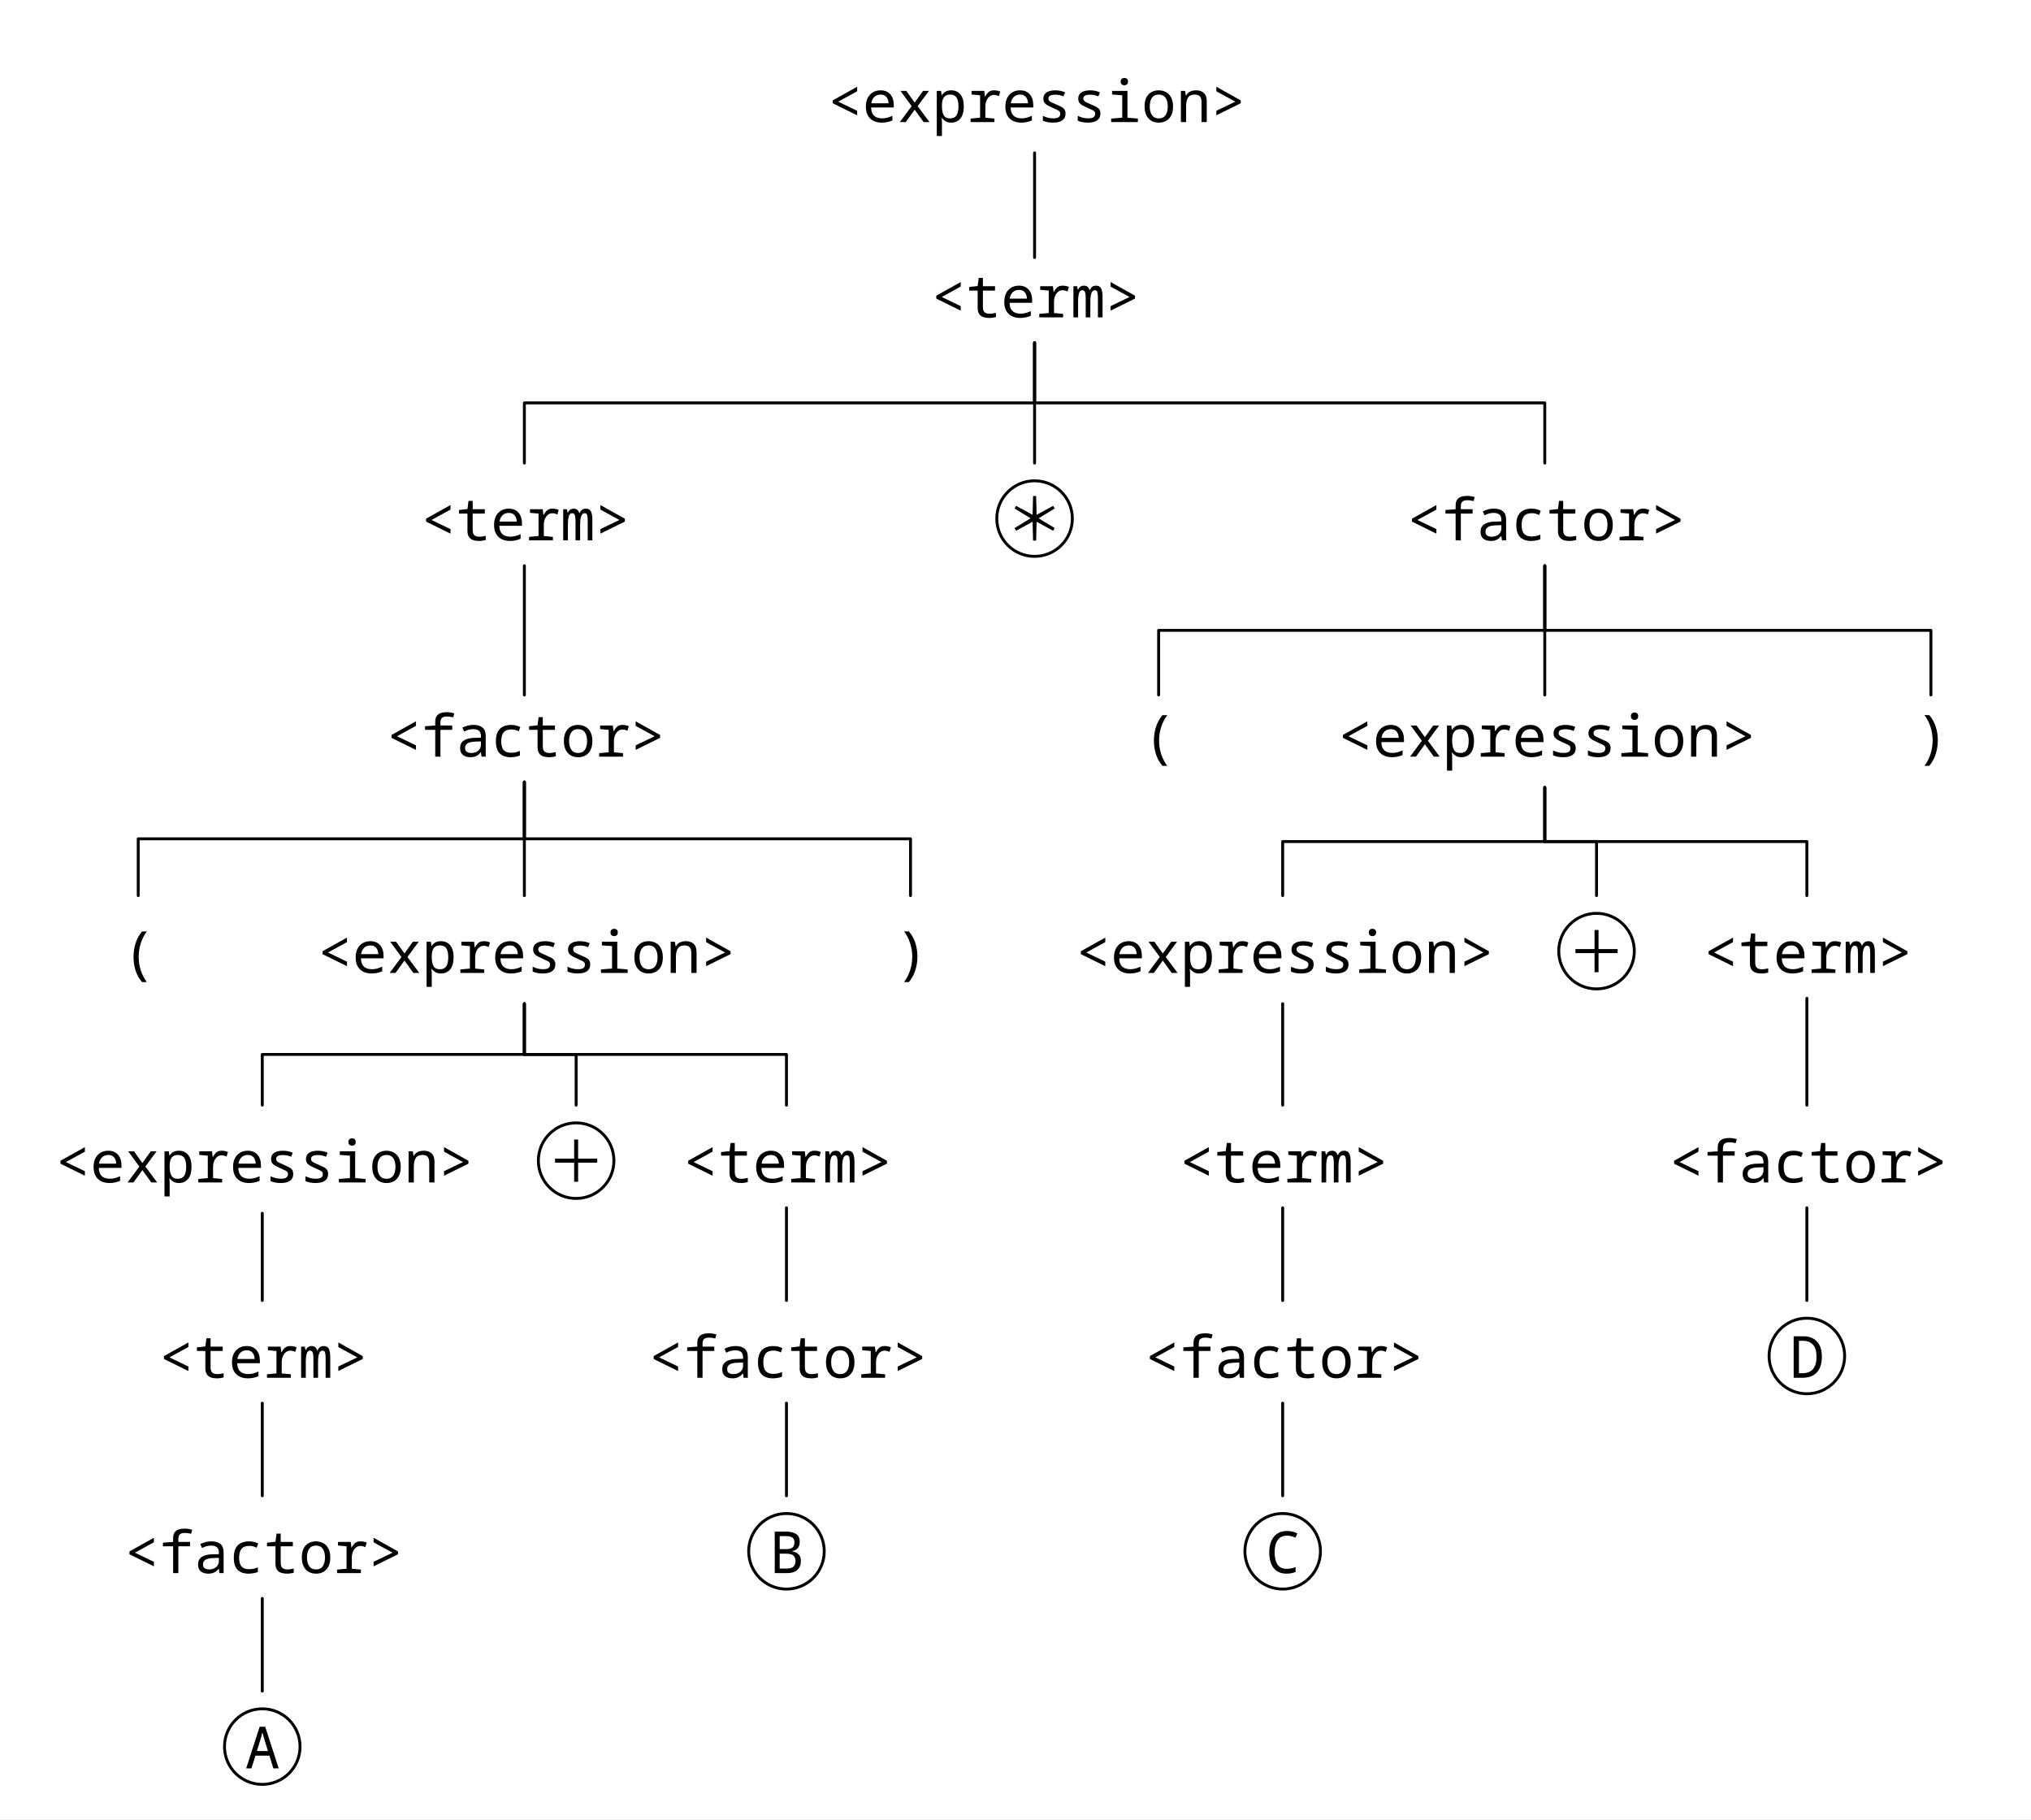
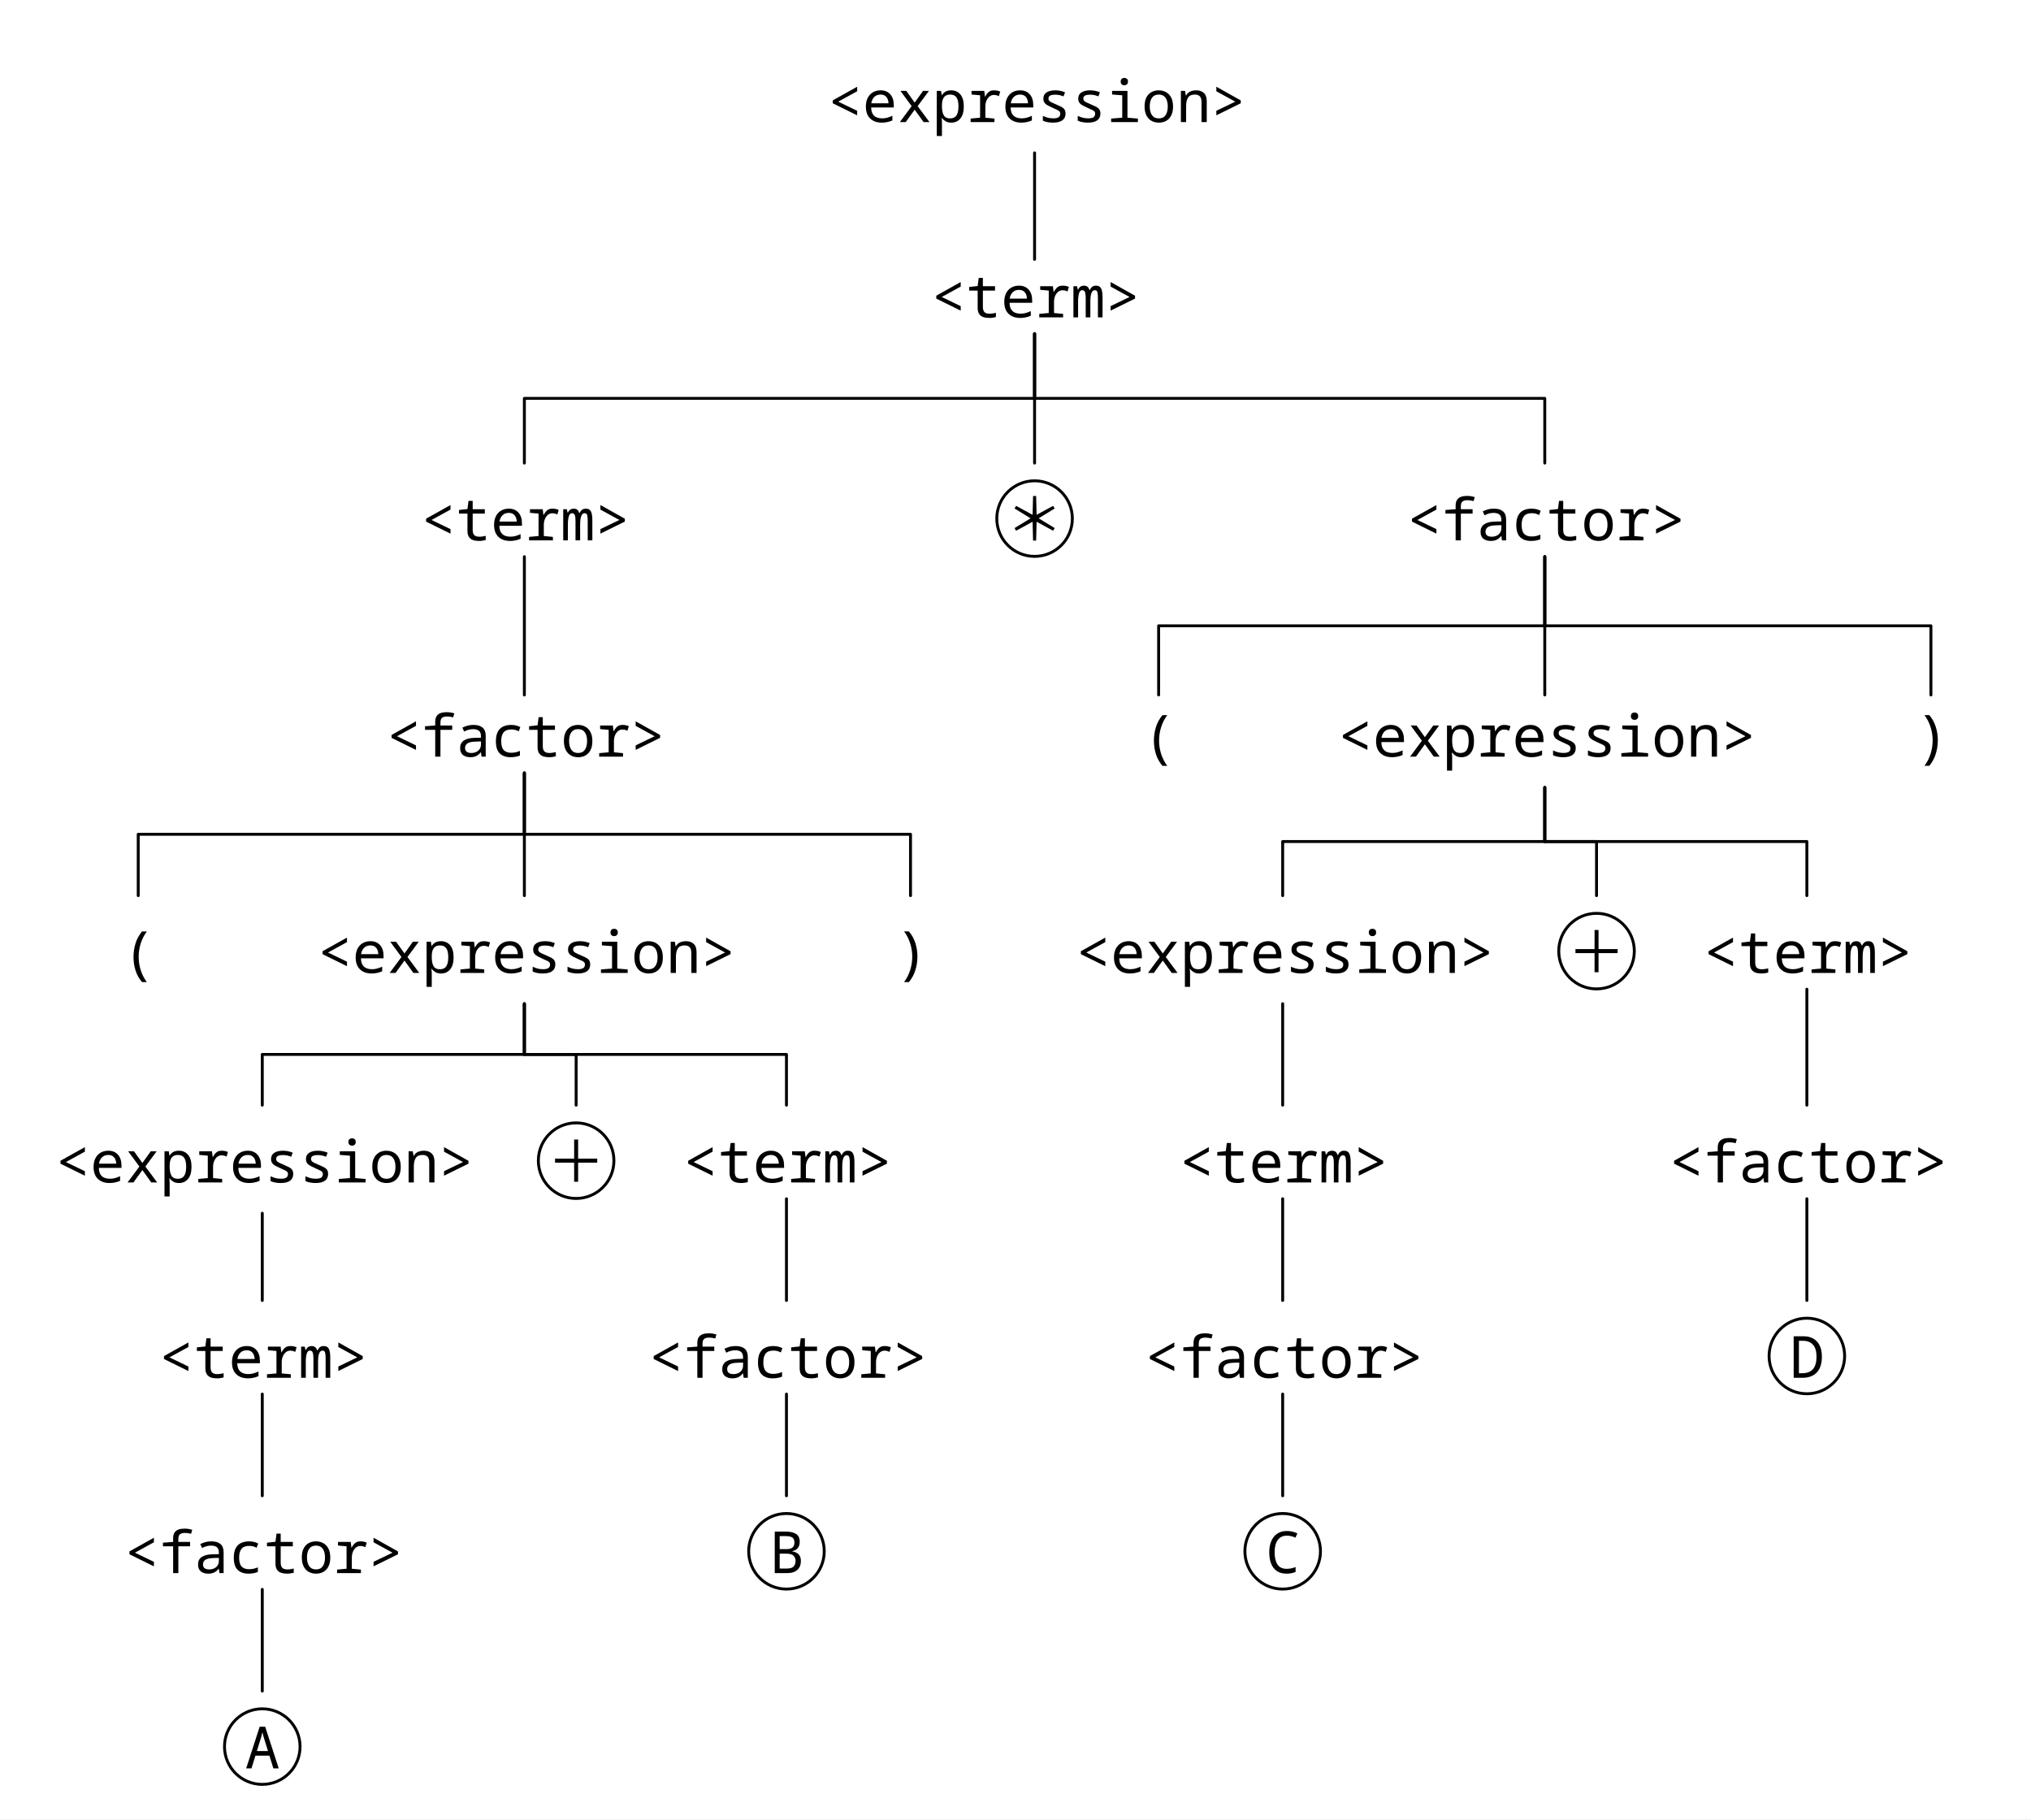
<svg xmlns="http://www.w3.org/2000/svg" width="1118.2" height="1001.504" viewBox="-15.2, 0, 1118.2, 1001.504" version="1.1">
  <defs>
    <marker id="arrow" markerUnits="userSpaceOnUse" viewBox="0 0 10 10" refX="10" refY="5" markerWidth="15.2" markerHeight="15.2" orient="auto">
      <path d="M 0 0 L 10 5 L 0 10" fill="black" />
    </marker>
    <marker id="arrowStart" markerUnits="userSpaceOnUse" viewBox="0 0 10 10" refX="0" refY="5" markerWidth="15.2" markerHeight="15.2" orient="auto">
      <path d="M 10 0 L 0 5 L 10 10" fill="black" />
    </marker>
    <marker id="arrowBackward" markerUnits="userSpaceOnUse" viewBox="0 0 10 10" refX="5" refY="5" markerWidth="15.2" markerHeight="15.2" orient="auto">
      <path d="M 0 0 L 10 5 L 0 10 z" fill="black" />
    </marker>
    <marker id="arrowForward" markerUnits="userSpaceOnUse" viewBox="0 0 10 10" refX="5" refY="5" markerWidth="15.2" markerHeight="15.2" orient="auto">
      <path d="M 10 0 L 0 5 L 10 10 z" fill="black" />
    </marker>
    <marker id="arrowBothways" markerUnits="userSpaceOnUse" viewBox="0 0 30 10" refX="15" refY="5" markerWidth="45.6" markerHeight="15.2" orient="auto">
      <path d="M 0 5 L 10 0 L 10 5 L 20 5 L 20 0 L 30 5 L 20 10 L 20 5 L 10 5 L 10 10 z" fill="black" />
    </marker>
    <pattern id="hatchBlack" x="10" y="10" width="10.0" height="10.0" patternUnits="userSpaceOnUse" patternTransform="rotate(45)">
      <line x1="0" y="0" x2="0" y2="10.0" stroke="black" stroke-width="4.0" />
    </pattern>
    <pattern id="hatchForNode" x="10" y="10" width="10.0" height="10.0" patternUnits="userSpaceOnUse" patternTransform="rotate(45)">
      <line x1="0" y="0" x2="0" y2="10.0" stroke="black" stroke-width="4.0" />
    </pattern>
    <pattern id="hatchForLeaf" x="10" y="10" width="10.0" height="10.0" patternUnits="userSpaceOnUse" patternTransform="rotate(45)">
      <line x1="0" y="0" x2="0" y2="10.0" stroke="black" stroke-width="4.0" />
    </pattern>
  </defs>
  <rect x="-15.2" y="0" width="1118.2" height="1001.504" stroke="none" fill="white" />
  <text white-space="pre" alignment-baseline="text-top" style="fill: black; stroke-width: 0; font-size: 32px;" x="440.4" y="67.2">
    <tspan x="440.4" y="67.2" style="" text-decoration="" font-family="'Noto Sans Mono', 'Noto Sans JP', 'Noto Sans Mono CJK JP', 'Noto Sans Arabic', 'Noto Sans Hebrew', 'Noto Sans Devanagari', 'Noto Sans Thai', 'Noto Sans Khmer', 'Noto Sans Math', monospace">&lt;expression&gt;</tspan>
  </text>
  <text white-space="pre" alignment-baseline="text-top" style="fill: black; stroke-width: 0; font-size: 32px;" x="497.4" y="174.72">
    <tspan x="497.4" y="174.72" style="" text-decoration="" font-family="'Noto Sans Mono', 'Noto Sans JP', 'Noto Sans Mono CJK JP', 'Noto Sans Arabic', 'Noto Sans Hebrew', 'Noto Sans Devanagari', 'Noto Sans Thai', 'Noto Sans Khmer', 'Noto Sans Math', monospace">&lt;term&gt;</tspan>
  </text>
  <text white-space="pre" alignment-baseline="text-top" style="fill: black; stroke-width: 0; font-size: 32px;" x="216.5" y="297.482">
    <tspan x="216.5" y="297.482" style="" text-decoration="" font-family="'Noto Sans Mono', 'Noto Sans JP', 'Noto Sans Mono CJK JP', 'Noto Sans Arabic', 'Noto Sans Hebrew', 'Noto Sans Devanagari', 'Noto Sans Thai', 'Noto Sans Khmer', 'Noto Sans Math', monospace">&lt;term&gt;</tspan>
  </text>
  <text white-space="pre" alignment-baseline="text-top" style="fill: black; stroke-width: 0; font-size: 32px;" x="197.5" y="416.538">
    <tspan x="197.5" y="416.538" style="" text-decoration="" font-family="'Noto Sans Mono', 'Noto Sans JP', 'Noto Sans Mono CJK JP', 'Noto Sans Arabic', 'Noto Sans Hebrew', 'Noto Sans Devanagari', 'Noto Sans Thai', 'Noto Sans Khmer', 'Noto Sans Math', monospace">&lt;factor&gt;</tspan>
  </text>
  <text white-space="pre" alignment-baseline="text-top" style="fill: black; stroke-width: 0; font-size: 32px;" x="51.4" y="535.594">
    <tspan x="51.9" y="535.594" style="" text-decoration="" font-family="'Noto Sans Mono', 'Noto Sans JP', 'Noto Sans Mono CJK JP', 'Noto Sans Arabic', 'Noto Sans Hebrew', 'Noto Sans Devanagari', 'Noto Sans Thai', 'Noto Sans Khmer', 'Noto Sans Math', monospace">(</tspan>
  </text>
  <text white-space="pre" alignment-baseline="text-top" style="fill: black; stroke-width: 0; font-size: 32px;" x="159.5" y="535.594">
    <tspan x="159.5" y="535.594" style="" text-decoration="" font-family="'Noto Sans Mono', 'Noto Sans JP', 'Noto Sans Mono CJK JP', 'Noto Sans Arabic', 'Noto Sans Hebrew', 'Noto Sans Devanagari', 'Noto Sans Thai', 'Noto Sans Khmer', 'Noto Sans Math', monospace">&lt;expression&gt;</tspan>
  </text>
  <text white-space="pre" alignment-baseline="text-top" style="fill: black; stroke-width: 0; font-size: 32px;" x="15.2" y="650.944">
    <tspan x="15.2" y="650.944" style="" text-decoration="" font-family="'Noto Sans Mono', 'Noto Sans JP', 'Noto Sans Mono CJK JP', 'Noto Sans Arabic', 'Noto Sans Hebrew', 'Noto Sans Devanagari', 'Noto Sans Thai', 'Noto Sans Khmer', 'Noto Sans Math', monospace">&lt;expression&gt;</tspan>
  </text>
  <text white-space="pre" alignment-baseline="text-top" style="fill: black; stroke-width: 0; font-size: 32px;" x="72.2" y="758.464">
    <tspan x="72.2" y="758.464" style="" text-decoration="" font-family="'Noto Sans Mono', 'Noto Sans JP', 'Noto Sans Mono CJK JP', 'Noto Sans Arabic', 'Noto Sans Hebrew', 'Noto Sans Devanagari', 'Noto Sans Thai', 'Noto Sans Khmer', 'Noto Sans Math', monospace">&lt;term&gt;</tspan>
  </text>
  <text white-space="pre" alignment-baseline="text-top" style="fill: black; stroke-width: 0; font-size: 32px;" x="53.2" y="865.984">
    <tspan x="53.2" y="865.984" style="" text-decoration="" font-family="'Noto Sans Mono', 'Noto Sans JP', 'Noto Sans Mono CJK JP', 'Noto Sans Arabic', 'Noto Sans Hebrew', 'Noto Sans Devanagari', 'Noto Sans Thai', 'Noto Sans Khmer', 'Noto Sans Math', monospace">&lt;factor&gt;</tspan>
  </text>
  <text white-space="pre" alignment-baseline="text-top" style="fill: black; stroke-width: 0; font-size: 32px;" x="108.4" y="973.504">
    <tspan x="119.7" y="973.504" style="" text-decoration="" font-family="'Noto Sans Mono', 'Noto Sans JP', 'Noto Sans Mono CJK JP', 'Noto Sans Arabic', 'Noto Sans Hebrew', 'Noto Sans Devanagari', 'Noto Sans Thai', 'Noto Sans Khmer', 'Noto Sans Math', monospace">A</tspan>
  </text>
  <text white-space="pre" alignment-baseline="text-top" style="fill: black; stroke-width: 0; font-size: 32px;" x="281.2" y="650.944">
    <tspan x="286.0" y="650.944" style="" text-decoration="" font-family="'Noto Sans Mono', 'Noto Sans JP', 'Noto Sans Mono CJK JP', 'Noto Sans Arabic', 'Noto Sans Hebrew', 'Noto Sans Devanagari', 'Noto Sans Thai', 'Noto Sans Khmer', 'Noto Sans Math', monospace">＋</tspan>
  </text>
  <text white-space="pre" alignment-baseline="text-top" style="fill: black; stroke-width: 0; font-size: 32px;" x="360.8" y="650.944">
    <tspan x="360.8" y="650.944" style="" text-decoration="" font-family="'Noto Sans Mono', 'Noto Sans JP', 'Noto Sans Mono CJK JP', 'Noto Sans Arabic', 'Noto Sans Hebrew', 'Noto Sans Devanagari', 'Noto Sans Thai', 'Noto Sans Khmer', 'Noto Sans Math', monospace">&lt;term&gt;</tspan>
  </text>
  <text white-space="pre" alignment-baseline="text-top" style="fill: black; stroke-width: 0; font-size: 32px;" x="341.8" y="758.464">
    <tspan x="341.8" y="758.464" style="" text-decoration="" font-family="'Noto Sans Mono', 'Noto Sans JP', 'Noto Sans Mono CJK JP', 'Noto Sans Arabic', 'Noto Sans Hebrew', 'Noto Sans Devanagari', 'Noto Sans Thai', 'Noto Sans Khmer', 'Noto Sans Math', monospace">&lt;factor&gt;</tspan>
  </text>
  <text white-space="pre" alignment-baseline="text-top" style="fill: black; stroke-width: 0; font-size: 32px;" x="397" y="865.984">
    <tspan x="408.3" y="865.984" style="" text-decoration="" font-family="'Noto Sans Mono', 'Noto Sans JP', 'Noto Sans Mono CJK JP', 'Noto Sans Arabic', 'Noto Sans Hebrew', 'Noto Sans Devanagari', 'Noto Sans Thai', 'Noto Sans Khmer', 'Noto Sans Math', monospace">B</tspan>
  </text>
  <text white-space="pre" alignment-baseline="text-top" style="fill: black; stroke-width: 0; font-size: 32px;" x="476.6" y="535.594">
    <tspan x="477.1" y="535.594" style="" text-decoration="" font-family="'Noto Sans Mono', 'Noto Sans JP', 'Noto Sans Mono CJK JP', 'Noto Sans Arabic', 'Noto Sans Hebrew', 'Noto Sans Devanagari', 'Noto Sans Thai', 'Noto Sans Khmer', 'Noto Sans Math', monospace">)</tspan>
  </text>
  <text white-space="pre" alignment-baseline="text-top" style="fill: black; stroke-width: 0; font-size: 32px;" x="533.6" y="297.482">
    <tspan x="538.4" y="297.482" style="" text-decoration="" font-family="'Noto Sans Mono', 'Noto Sans JP', 'Noto Sans Mono CJK JP', 'Noto Sans Arabic', 'Noto Sans Hebrew', 'Noto Sans Devanagari', 'Noto Sans Thai', 'Noto Sans Khmer', 'Noto Sans Math', monospace">＊</tspan>
  </text>
  <text white-space="pre" alignment-baseline="text-top" style="fill: black; stroke-width: 0; font-size: 32px;" x="759.3" y="297.482">
    <tspan x="759.3" y="297.482" style="" text-decoration="" font-family="'Noto Sans Mono', 'Noto Sans JP', 'Noto Sans Mono CJK JP', 'Noto Sans Arabic', 'Noto Sans Hebrew', 'Noto Sans Devanagari', 'Noto Sans Thai', 'Noto Sans Khmer', 'Noto Sans Math', monospace">&lt;factor&gt;</tspan>
  </text>
  <text white-space="pre" alignment-baseline="text-top" style="fill: black; stroke-width: 0; font-size: 32px;" x="613.2" y="416.538">
    <tspan x="613.7" y="416.538" style="" text-decoration="" font-family="'Noto Sans Mono', 'Noto Sans JP', 'Noto Sans Mono CJK JP', 'Noto Sans Arabic', 'Noto Sans Hebrew', 'Noto Sans Devanagari', 'Noto Sans Thai', 'Noto Sans Khmer', 'Noto Sans Math', monospace">(</tspan>
  </text>
  <text white-space="pre" alignment-baseline="text-top" style="fill: black; stroke-width: 0; font-size: 32px;" x="721.3" y="416.538">
    <tspan x="721.3" y="416.538" style="" text-decoration="" font-family="'Noto Sans Mono', 'Noto Sans JP', 'Noto Sans Mono CJK JP', 'Noto Sans Arabic', 'Noto Sans Hebrew', 'Noto Sans Devanagari', 'Noto Sans Thai', 'Noto Sans Khmer', 'Noto Sans Math', monospace">&lt;expression&gt;</tspan>
  </text>
  <text white-space="pre" alignment-baseline="text-top" style="fill: black; stroke-width: 0; font-size: 32px;" x="577.0" y="535.594">
    <tspan x="577.0" y="535.594" style="" text-decoration="" font-family="'Noto Sans Mono', 'Noto Sans JP', 'Noto Sans Mono CJK JP', 'Noto Sans Arabic', 'Noto Sans Hebrew', 'Noto Sans Devanagari', 'Noto Sans Thai', 'Noto Sans Khmer', 'Noto Sans Math', monospace">&lt;expression&gt;</tspan>
  </text>
  <text white-space="pre" alignment-baseline="text-top" style="fill: black; stroke-width: 0; font-size: 32px;" x="634.0" y="650.944">
    <tspan x="634.0" y="650.944" style="" text-decoration="" font-family="'Noto Sans Mono', 'Noto Sans JP', 'Noto Sans Mono CJK JP', 'Noto Sans Arabic', 'Noto Sans Hebrew', 'Noto Sans Devanagari', 'Noto Sans Thai', 'Noto Sans Khmer', 'Noto Sans Math', monospace">&lt;term&gt;</tspan>
  </text>
  <text white-space="pre" alignment-baseline="text-top" style="fill: black; stroke-width: 0; font-size: 32px;" x="615.0" y="758.464">
    <tspan x="615.0" y="758.464" style="" text-decoration="" font-family="'Noto Sans Mono', 'Noto Sans JP', 'Noto Sans Mono CJK JP', 'Noto Sans Arabic', 'Noto Sans Hebrew', 'Noto Sans Devanagari', 'Noto Sans Thai', 'Noto Sans Khmer', 'Noto Sans Math', monospace">&lt;factor&gt;</tspan>
  </text>
  <text white-space="pre" alignment-baseline="text-top" style="fill: black; stroke-width: 0; font-size: 32px;" x="670.2" y="865.984">
    <tspan x="681.5" y="865.984" style="" text-decoration="" font-family="'Noto Sans Mono', 'Noto Sans JP', 'Noto Sans Mono CJK JP', 'Noto Sans Arabic', 'Noto Sans Hebrew', 'Noto Sans Devanagari', 'Noto Sans Thai', 'Noto Sans Khmer', 'Noto Sans Math', monospace">C</tspan>
  </text>
  <text white-space="pre" alignment-baseline="text-top" style="fill: black; stroke-width: 0; font-size: 32px;" x="843" y="535.594">
    <tspan x="847.8" y="535.594" style="" text-decoration="" font-family="'Noto Sans Mono', 'Noto Sans JP', 'Noto Sans Mono CJK JP', 'Noto Sans Arabic', 'Noto Sans Hebrew', 'Noto Sans Devanagari', 'Noto Sans Thai', 'Noto Sans Khmer', 'Noto Sans Math', monospace">＋</tspan>
  </text>
  <text white-space="pre" alignment-baseline="text-top" style="fill: black; stroke-width: 0; font-size: 32px;" x="922.6" y="535.594">
    <tspan x="922.6" y="535.594" style="" text-decoration="" font-family="'Noto Sans Mono', 'Noto Sans JP', 'Noto Sans Mono CJK JP', 'Noto Sans Arabic', 'Noto Sans Hebrew', 'Noto Sans Devanagari', 'Noto Sans Thai', 'Noto Sans Khmer', 'Noto Sans Math', monospace">&lt;term&gt;</tspan>
  </text>
  <text white-space="pre" alignment-baseline="text-top" style="fill: black; stroke-width: 0; font-size: 32px;" x="903.6" y="650.944">
    <tspan x="903.6" y="650.944" style="" text-decoration="" font-family="'Noto Sans Mono', 'Noto Sans JP', 'Noto Sans Mono CJK JP', 'Noto Sans Arabic', 'Noto Sans Hebrew', 'Noto Sans Devanagari', 'Noto Sans Thai', 'Noto Sans Khmer', 'Noto Sans Math', monospace">&lt;factor&gt;</tspan>
  </text>
  <text white-space="pre" alignment-baseline="text-top" style="fill: black; stroke-width: 0; font-size: 32px;" x="958.8" y="758.464">
    <tspan x="970.1" y="758.464" style="" text-decoration="" font-family="'Noto Sans Mono', 'Noto Sans JP', 'Noto Sans Mono CJK JP', 'Noto Sans Arabic', 'Noto Sans Hebrew', 'Noto Sans Devanagari', 'Noto Sans Thai', 'Noto Sans Khmer', 'Noto Sans Math', monospace">D</tspan>
  </text>
  <text white-space="pre" alignment-baseline="text-top" style="fill: black; stroke-width: 0; font-size: 32px;" x="1038.4" y="416.538">
    <tspan x="1038.9" y="416.538" style="" text-decoration="" font-family="'Noto Sans Mono', 'Noto Sans JP', 'Noto Sans Mono CJK JP', 'Noto Sans Arabic', 'Noto Sans Hebrew', 'Noto Sans Devanagari', 'Noto Sans Thai', 'Noto Sans Khmer', 'Noto Sans Math', monospace">)</tspan>
  </text>
-   <polyline style="stroke:black; stroke-width:1.6; fill:none; stroke-linejoin:round; stroke-linecap:round;" points="554.4 141.76 554.4 112.96 554.4 112.96 554.4 84.16" />
-   <polyline style="stroke:black; stroke-width:1.6; fill:none; stroke-linejoin:round; stroke-linecap:round;" points="273.5 254.922 273.5 221.801 554.4 221.801 554.4 188.68" />
-   <polyline style="stroke:black; stroke-width:1.6; fill:none; stroke-linejoin:round; stroke-linecap:round;" points="554.4 254.922 554.4 221.801 554.4 221.801 554.4 188.68" />
-   <polyline style="stroke:black; stroke-width:1.6; fill:none; stroke-linejoin:round; stroke-linecap:round;" points="835.3 254.922 835.3 221.801 554.4 221.801 554.4 188.68" />
-   <polyline style="stroke:black; stroke-width:1.6; fill:none; stroke-linejoin:round; stroke-linecap:round;" points="273.5 382.578 273.5 347.01 273.5 347.01 273.5 311.442" />
-   <polyline style="stroke:black; stroke-width:1.6; fill:none; stroke-linejoin:round; stroke-linecap:round;" points="60.9 493.034 60.9 461.766 273.5 461.766 273.5 430.498" />
-   <polyline style="stroke:black; stroke-width:1.6; fill:none; stroke-linejoin:round; stroke-linecap:round;" points="273.5 493.034 273.5 461.766 273.5 461.766 273.5 430.498" />
-   <polyline style="stroke:black; stroke-width:1.6; fill:none; stroke-linejoin:round; stroke-linecap:round;" points="486.1 493.034 486.1 461.766 273.5 461.766 273.5 430.498" />
+   <polyline style="stroke:black; stroke-width:1.6; fill:none; stroke-linejoin:round; stroke-linecap:round;" points="554.4 142.76 554.4 113.46 554.4 113.46 554.4 84.16" />
+   <polyline style="stroke:black; stroke-width:1.6; fill:none; stroke-linejoin:round; stroke-linecap:round;" points="273.5 254.922 273.5 219.301 554.4 219.301 554.4 183.68" />
+   <polyline style="stroke:black; stroke-width:1.6; fill:none; stroke-linejoin:round; stroke-linecap:round;" points="554.4 254.922 554.4 219.301 554.4 219.301 554.4 183.68" />
+   <polyline style="stroke:black; stroke-width:1.6; fill:none; stroke-linejoin:round; stroke-linecap:round;" points="835.3 254.922 835.3 219.301 554.4 219.301 554.4 183.68" />
+   <polyline style="stroke:black; stroke-width:1.6; fill:none; stroke-linejoin:round; stroke-linecap:round;" points="273.5 382.578 273.5 344.51 273.5 344.51 273.5 306.442" />
+   <polyline style="stroke:black; stroke-width:1.6; fill:none; stroke-linejoin:round; stroke-linecap:round;" points="60.9 493.034 60.9 459.266 273.5 459.266 273.5 425.498" />
+   <polyline style="stroke:black; stroke-width:1.6; fill:none; stroke-linejoin:round; stroke-linecap:round;" points="273.5 493.034 273.5 459.266 273.5 459.266 273.5 425.498" />
+   <polyline style="stroke:black; stroke-width:1.6; fill:none; stroke-linejoin:round; stroke-linecap:round;" points="486.1 493.034 486.1 459.266 273.5 459.266 273.5 425.498" />
  <polyline style="stroke:black; stroke-width:1.6; fill:none; stroke-linejoin:round; stroke-linecap:round;" points="129.2 608.384 129.2 580.469 273.5 580.469 273.5 552.554" />
  <polyline style="stroke:black; stroke-width:1.6; fill:none; stroke-linejoin:round; stroke-linecap:round;" points="302.0 608.384 302.0 580.469 273.5 580.469 273.5 552.554" />
  <polyline style="stroke:black; stroke-width:1.6; fill:none; stroke-linejoin:round; stroke-linecap:round;" points="417.8 608.384 417.8 580.469 273.5 580.469 273.5 552.554" />
  <polyline style="stroke:black; stroke-width:1.6; fill:none; stroke-linejoin:round; stroke-linecap:round;" points="129.2 715.904 129.2 691.904 129.2 691.904 129.2 667.904" />
-   <polyline style="stroke:black; stroke-width:1.6; fill:none; stroke-linejoin:round; stroke-linecap:round;" points="129.2 823.424 129.2 797.924 129.2 797.924 129.2 772.424" />
-   <polyline style="stroke:black; stroke-width:1.6; fill:none; stroke-linejoin:round; stroke-linecap:round;" points="129.2 930.944 129.2 905.444 129.2 905.444 129.2 879.944" />
-   <polyline style="stroke:black; stroke-width:1.6; fill:none; stroke-linejoin:round; stroke-linecap:round;" points="417.8 715.904 417.8 690.404 417.8 690.404 417.8 664.904" />
-   <polyline style="stroke:black; stroke-width:1.6; fill:none; stroke-linejoin:round; stroke-linecap:round;" points="417.8 823.424 417.8 797.924 417.8 797.924 417.8 772.424" />
-   <polyline style="stroke:black; stroke-width:1.6; fill:none; stroke-linejoin:round; stroke-linecap:round;" points="622.7 382.578 622.7 347.01 835.3 347.01 835.3 311.442" />
-   <polyline style="stroke:black; stroke-width:1.6; fill:none; stroke-linejoin:round; stroke-linecap:round;" points="835.3 382.578 835.3 347.01 835.3 347.01 835.3 311.442" />
-   <polyline style="stroke:black; stroke-width:1.6; fill:none; stroke-linejoin:round; stroke-linecap:round;" points="1047.9 382.578 1047.9 347.01 835.3 347.01 835.3 311.442" />
+   <polyline style="stroke:black; stroke-width:1.6; fill:none; stroke-linejoin:round; stroke-linecap:round;" points="129.2 823.424 129.2 795.424 129.2 795.424 129.2 767.424" />
+   <polyline style="stroke:black; stroke-width:1.6; fill:none; stroke-linejoin:round; stroke-linecap:round;" points="129.2 930.944 129.2 902.944 129.2 902.944 129.2 874.944" />
+   <polyline style="stroke:black; stroke-width:1.6; fill:none; stroke-linejoin:round; stroke-linecap:round;" points="417.8 715.904 417.8 687.904 417.8 687.904 417.8 659.904" />
+   <polyline style="stroke:black; stroke-width:1.6; fill:none; stroke-linejoin:round; stroke-linecap:round;" points="417.8 823.424 417.8 795.424 417.8 795.424 417.8 767.424" />
+   <polyline style="stroke:black; stroke-width:1.6; fill:none; stroke-linejoin:round; stroke-linecap:round;" points="622.7 382.578 622.7 344.51 835.3 344.51 835.3 306.442" />
+   <polyline style="stroke:black; stroke-width:1.6; fill:none; stroke-linejoin:round; stroke-linecap:round;" points="835.3 382.578 835.3 344.51 835.3 344.51 835.3 306.442" />
+   <polyline style="stroke:black; stroke-width:1.6; fill:none; stroke-linejoin:round; stroke-linecap:round;" points="1047.9 382.578 1047.9 344.51 835.3 344.51 835.3 306.442" />
  <polyline style="stroke:black; stroke-width:1.6; fill:none; stroke-linejoin:round; stroke-linecap:round;" points="691.0 493.034 691.0 463.266 835.3 463.266 835.3 433.498" />
  <polyline style="stroke:black; stroke-width:1.6; fill:none; stroke-linejoin:round; stroke-linecap:round;" points="863.8 493.034 863.8 463.266 835.3 463.266 835.3 433.498" />
  <polyline style="stroke:black; stroke-width:1.6; fill:none; stroke-linejoin:round; stroke-linecap:round;" points="979.6 493.034 979.6 463.266 835.3 463.266 835.3 433.498" />
  <polyline style="stroke:black; stroke-width:1.6; fill:none; stroke-linejoin:round; stroke-linecap:round;" points="691.0 608.384 691.0 580.469 691.0 580.469 691.0 552.554" />
-   <polyline style="stroke:black; stroke-width:1.6; fill:none; stroke-linejoin:round; stroke-linecap:round;" points="691.0 715.904 691.0 690.404 691.0 690.404 691.0 664.904" />
-   <polyline style="stroke:black; stroke-width:1.6; fill:none; stroke-linejoin:round; stroke-linecap:round;" points="691.0 823.424 691.0 797.924 691.0 797.924 691.0 772.424" />
-   <polyline style="stroke:black; stroke-width:1.6; fill:none; stroke-linejoin:round; stroke-linecap:round;" points="979.6 608.384 979.6 578.969 979.6 578.969 979.6 549.554" />
-   <polyline style="stroke:black; stroke-width:1.6; fill:none; stroke-linejoin:round; stroke-linecap:round;" points="979.6 715.904 979.6 690.404 979.6 690.404 979.6 664.904" />
+   <polyline style="stroke:black; stroke-width:1.6; fill:none; stroke-linejoin:round; stroke-linecap:round;" points="691.0 715.904 691.0 687.904 691.0 687.904 691.0 659.904" />
+   <polyline style="stroke:black; stroke-width:1.6; fill:none; stroke-linejoin:round; stroke-linecap:round;" points="691.0 823.424 691.0 795.424 691.0 795.424 691.0 767.424" />
+   <polyline style="stroke:black; stroke-width:1.6; fill:none; stroke-linejoin:round; stroke-linecap:round;" points="979.6 608.384 979.6 576.469 979.6 576.469 979.6 544.554" />
+   <polyline style="stroke:black; stroke-width:1.6; fill:none; stroke-linejoin:round; stroke-linecap:round;" points="979.6 715.904 979.6 687.904 979.6 687.904 979.6 659.904" />
  <rect style="stroke: black; stroke-width:1.6;" x="108.4" y="940.704" rx="20.8" ry="20.8" width="41.6" height="41.6" fill="none" />
  <rect style="stroke: black; stroke-width:1.6;" x="281.2" y="618.144" rx="20.8" ry="20.8" width="41.6" height="41.6" fill="none" />
  <rect style="stroke: black; stroke-width:1.6;" x="397" y="833.184" rx="20.8" ry="20.8" width="41.6" height="41.6" fill="none" />
  <rect style="stroke: black; stroke-width:1.6;" x="533.6" y="264.682" rx="20.8" ry="20.8" width="41.6" height="41.6" fill="none" />
  <rect style="stroke: black; stroke-width:1.6;" x="670.2" y="833.184" rx="20.8" ry="20.8" width="41.6" height="41.6" fill="none" />
  <rect style="stroke: black; stroke-width:1.6;" x="843" y="502.794" rx="20.8" ry="20.8" width="41.6" height="41.6" fill="none" />
  <rect style="stroke: black; stroke-width:1.6;" x="958.8" y="725.664" rx="20.8" ry="20.8" width="41.6" height="41.6" fill="none" />
</svg>
